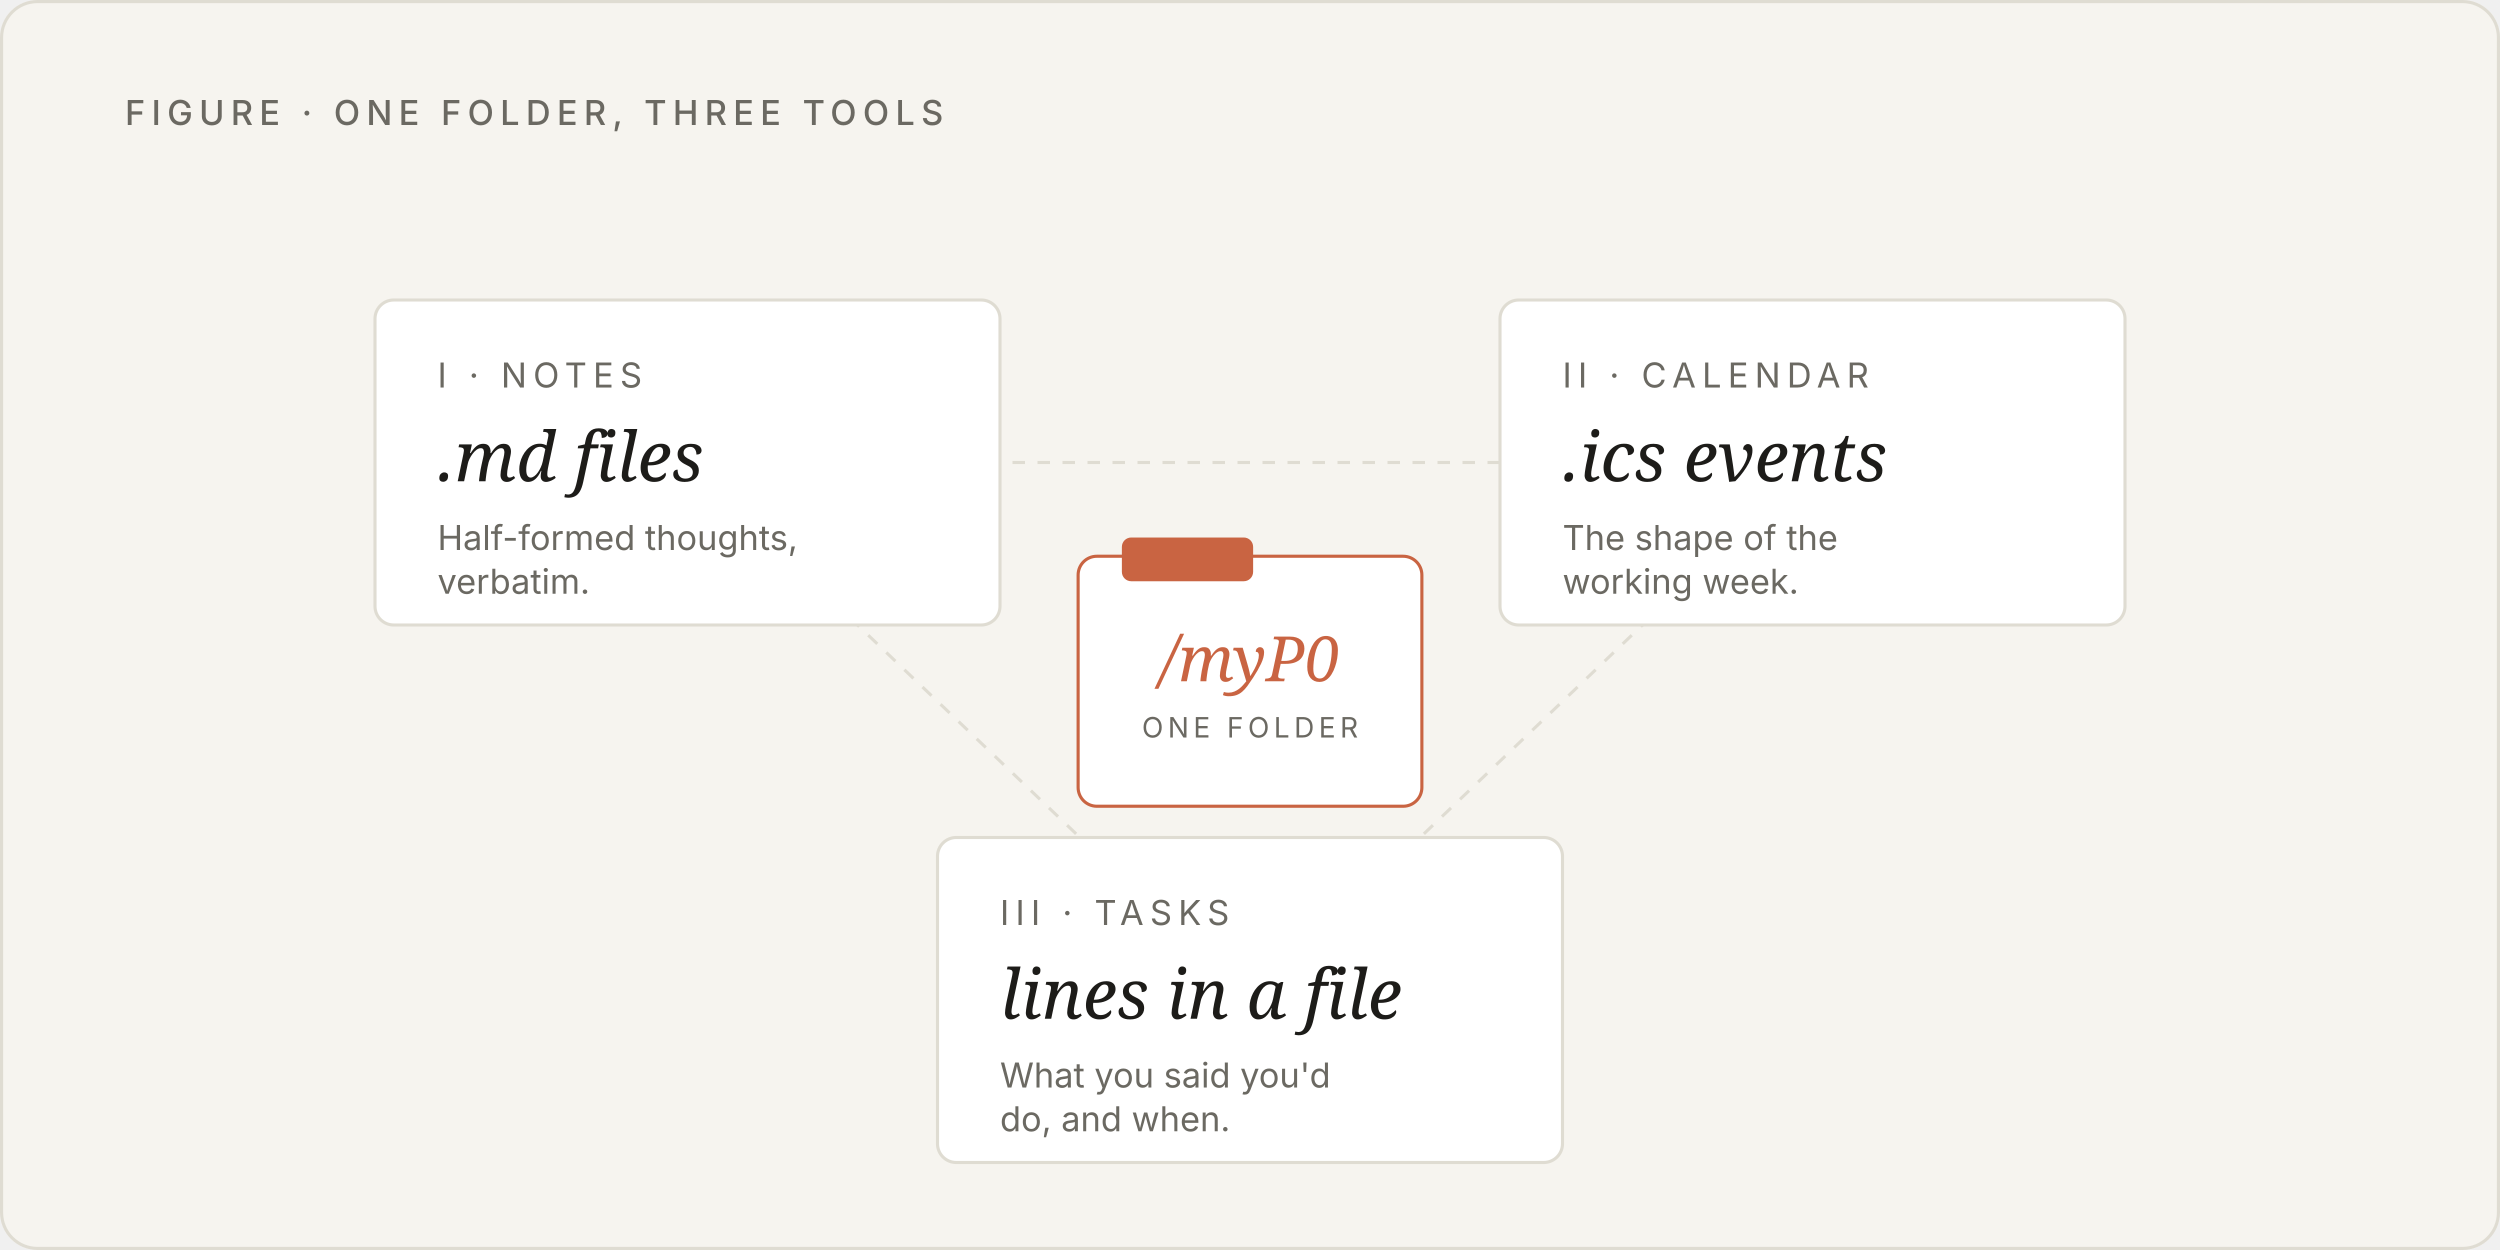
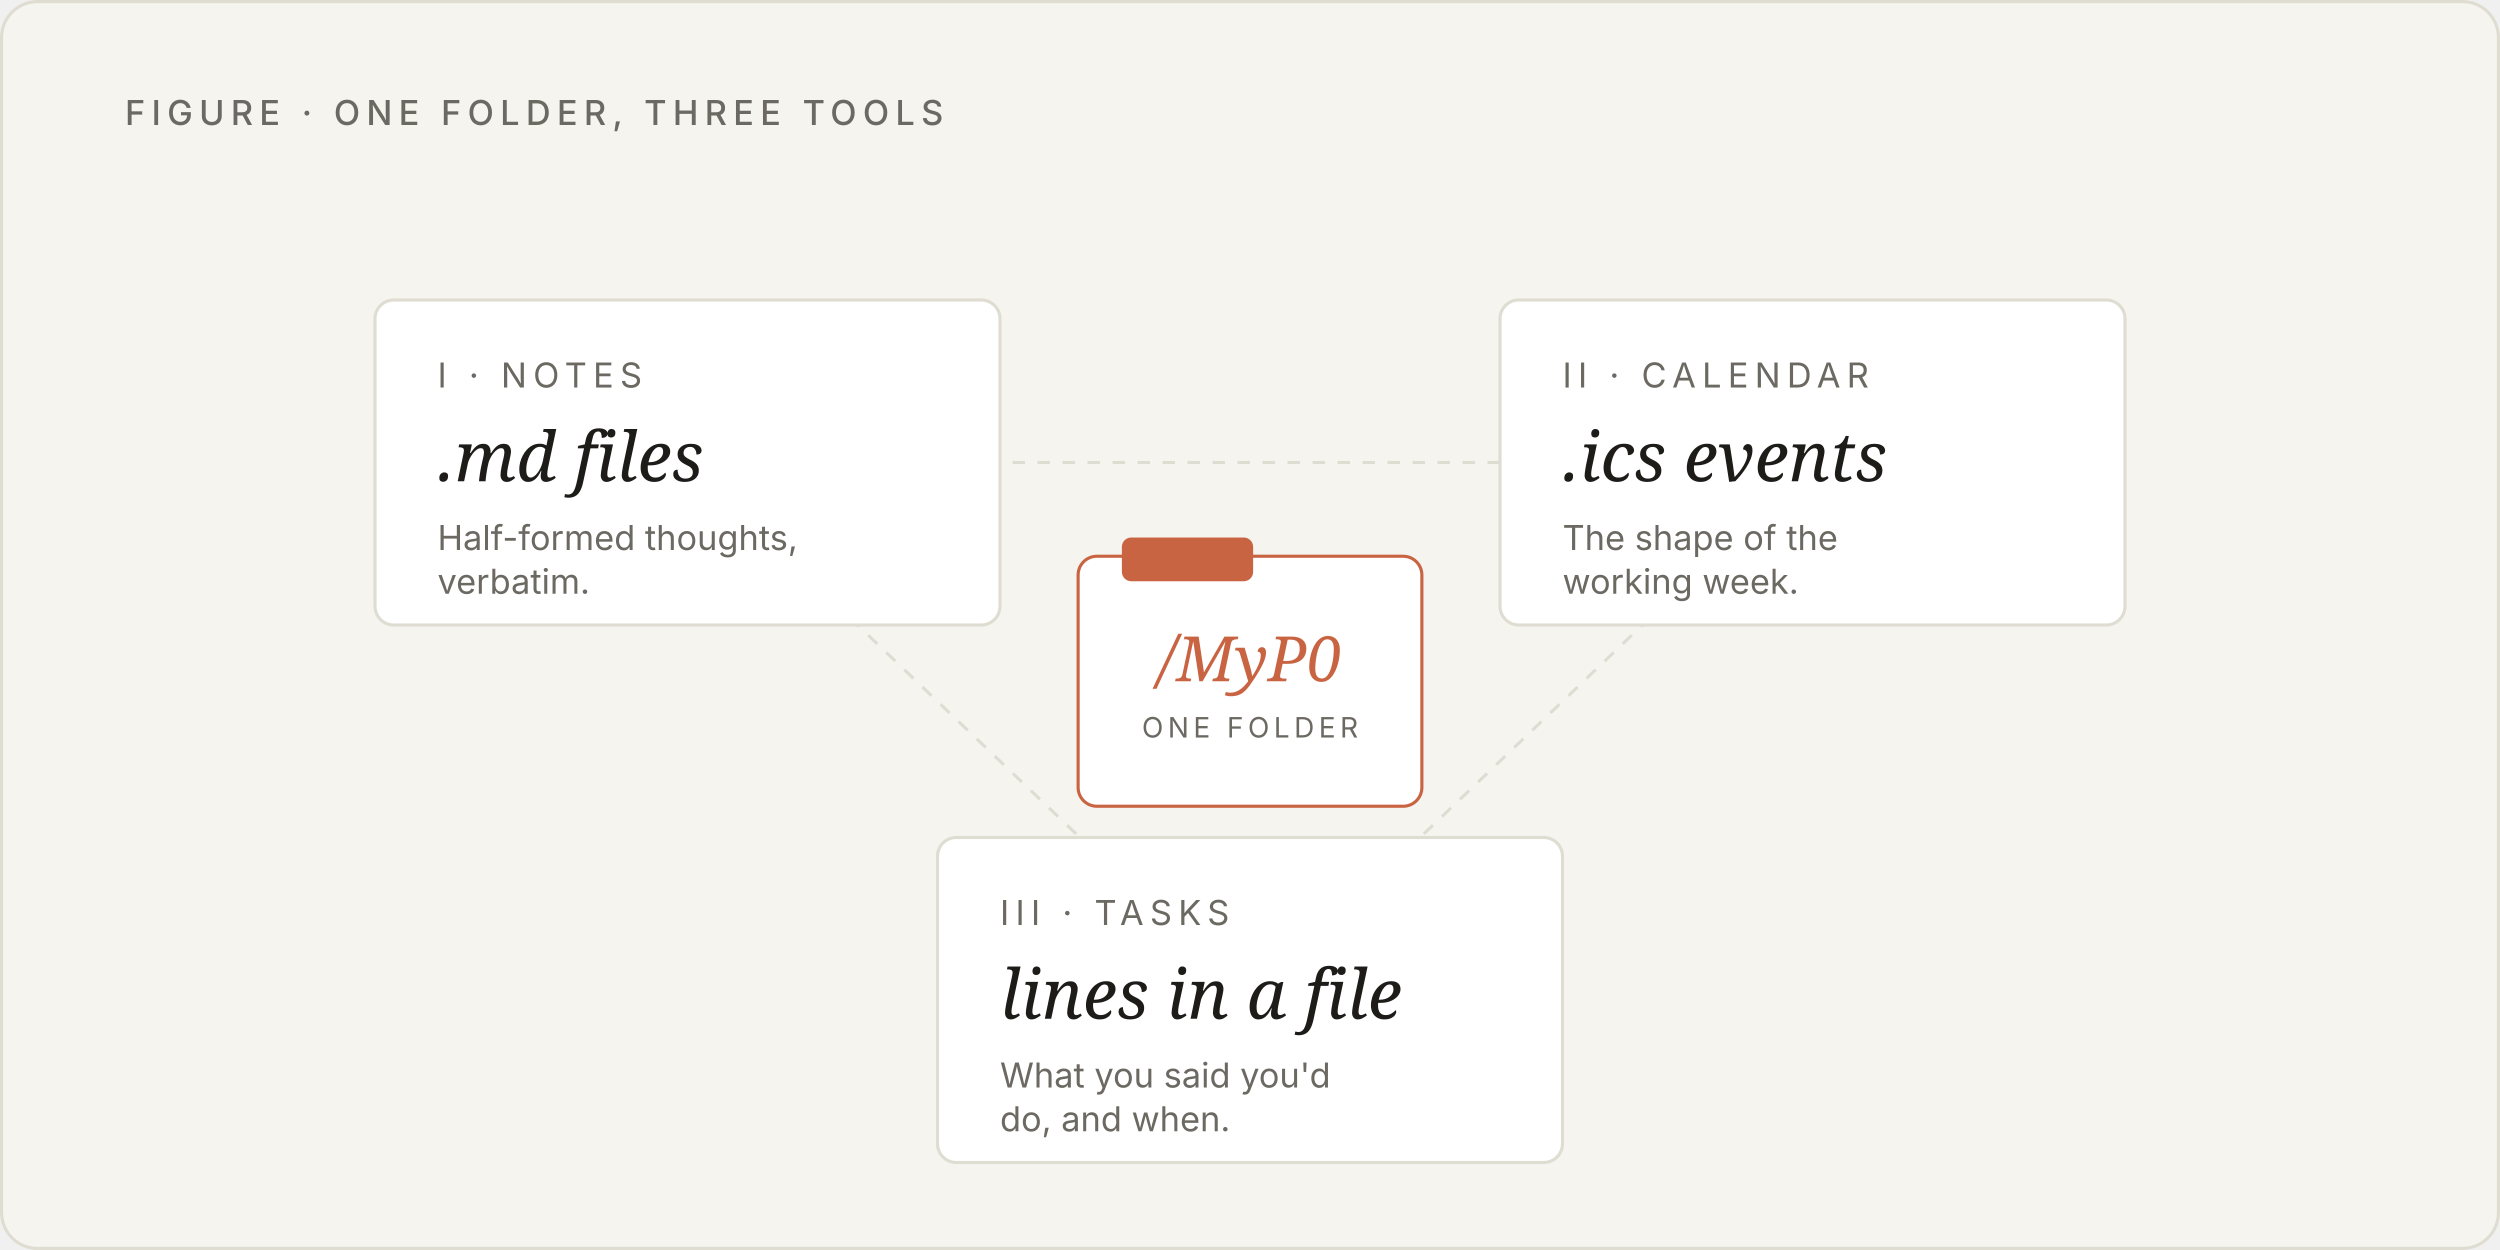
<svg xmlns="http://www.w3.org/2000/svg" viewBox="0 0 800 400" fill="none">
  <rect width="800" height="400" rx="12" fill="#f6f4ef" />
  <rect x="0.5" y="0.5" width="799" height="399" rx="11.5" stroke="#dfdcd2" />
  <text x="40" y="40" font-family="Inter, system-ui, sans-serif" font-size="11" font-weight="500" letter-spacing="2" fill="#6b6962">FIGURE · ONE FOLDER, THREE TOOLS</text>
  <g stroke="#dfdcd2" stroke-width="1" stroke-dasharray="4,4">
    <line x1="220" y1="148" x2="580" y2="148" />
    <line x1="220" y1="148" x2="400" y2="320" />
    <line x1="580" y1="148" x2="400" y2="320" />
  </g>
  <g transform="translate(345, 178)">
    <rect width="110" height="80" rx="6" fill="#ffffff" stroke="#c96442" />
    <rect x="14" y="-6" width="42" height="14" rx="3" fill="#c96442" />
-     <text x="55" y="40" text-anchor="middle" font-family="Georgia, serif" font-style="italic" font-size="20" fill="#c96442">/myP0</text>
+     <text x="55" y="40" text-anchor="middle" font-family="Georgia, serif" font-style="italic" font-size="20" fill="#c96442">/MyP0</text>
    <text x="55" y="58" text-anchor="middle" font-family="Inter, system-ui, sans-serif" font-size="9" letter-spacing="1.4" fill="#6b6962">ONE FOLDER</text>
  </g>
  <g transform="translate(120, 96)">
    <rect width="200" height="104" rx="6" fill="#ffffff" stroke="#dfdcd2" />
    <text x="20" y="28" font-family="Inter, system-ui, sans-serif" font-size="11" letter-spacing="2" fill="#6b6962">I · NOTES</text>
    <text x="20" y="58" font-family="Georgia, serif" font-style="italic" font-size="22" fill="#1d1c19">.md files</text>
    <text x="20" y="80" font-family="Inter, system-ui, sans-serif" font-size="11" fill="#6b6962">Half-formed thoughts,</text>
    <text x="20" y="94" font-family="Inter, system-ui, sans-serif" font-size="11" fill="#6b6962">verbatim.</text>
  </g>
  <g transform="translate(480, 96)">
    <rect width="200" height="104" rx="6" fill="#ffffff" stroke="#dfdcd2" />
    <text x="20" y="28" font-family="Inter, system-ui, sans-serif" font-size="11" letter-spacing="2" fill="#6b6962">II · CALENDAR</text>
    <text x="20" y="58" font-family="Georgia, serif" font-style="italic" font-size="22" fill="#1d1c19">.ics events</text>
    <text x="20" y="80" font-family="Inter, system-ui, sans-serif" font-size="11" fill="#6b6962">The shape of the</text>
    <text x="20" y="94" font-family="Inter, system-ui, sans-serif" font-size="11" fill="#6b6962">working week.</text>
  </g>
  <g transform="translate(300, 268)">
    <rect width="200" height="104" rx="6" fill="#ffffff" stroke="#dfdcd2" />
    <text x="20" y="28" font-family="Inter, system-ui, sans-serif" font-size="11" letter-spacing="2" fill="#6b6962">III · TASKS</text>
    <text x="20" y="58" font-family="Georgia, serif" font-style="italic" font-size="22" fill="#1d1c19">lines in a file</text>
    <text x="20" y="80" font-family="Inter, system-ui, sans-serif" font-size="11" fill="#6b6962">What you said you'd</text>
    <text x="20" y="94" font-family="Inter, system-ui, sans-serif" font-size="11" fill="#6b6962">do, and when.</text>
  </g>
</svg>
